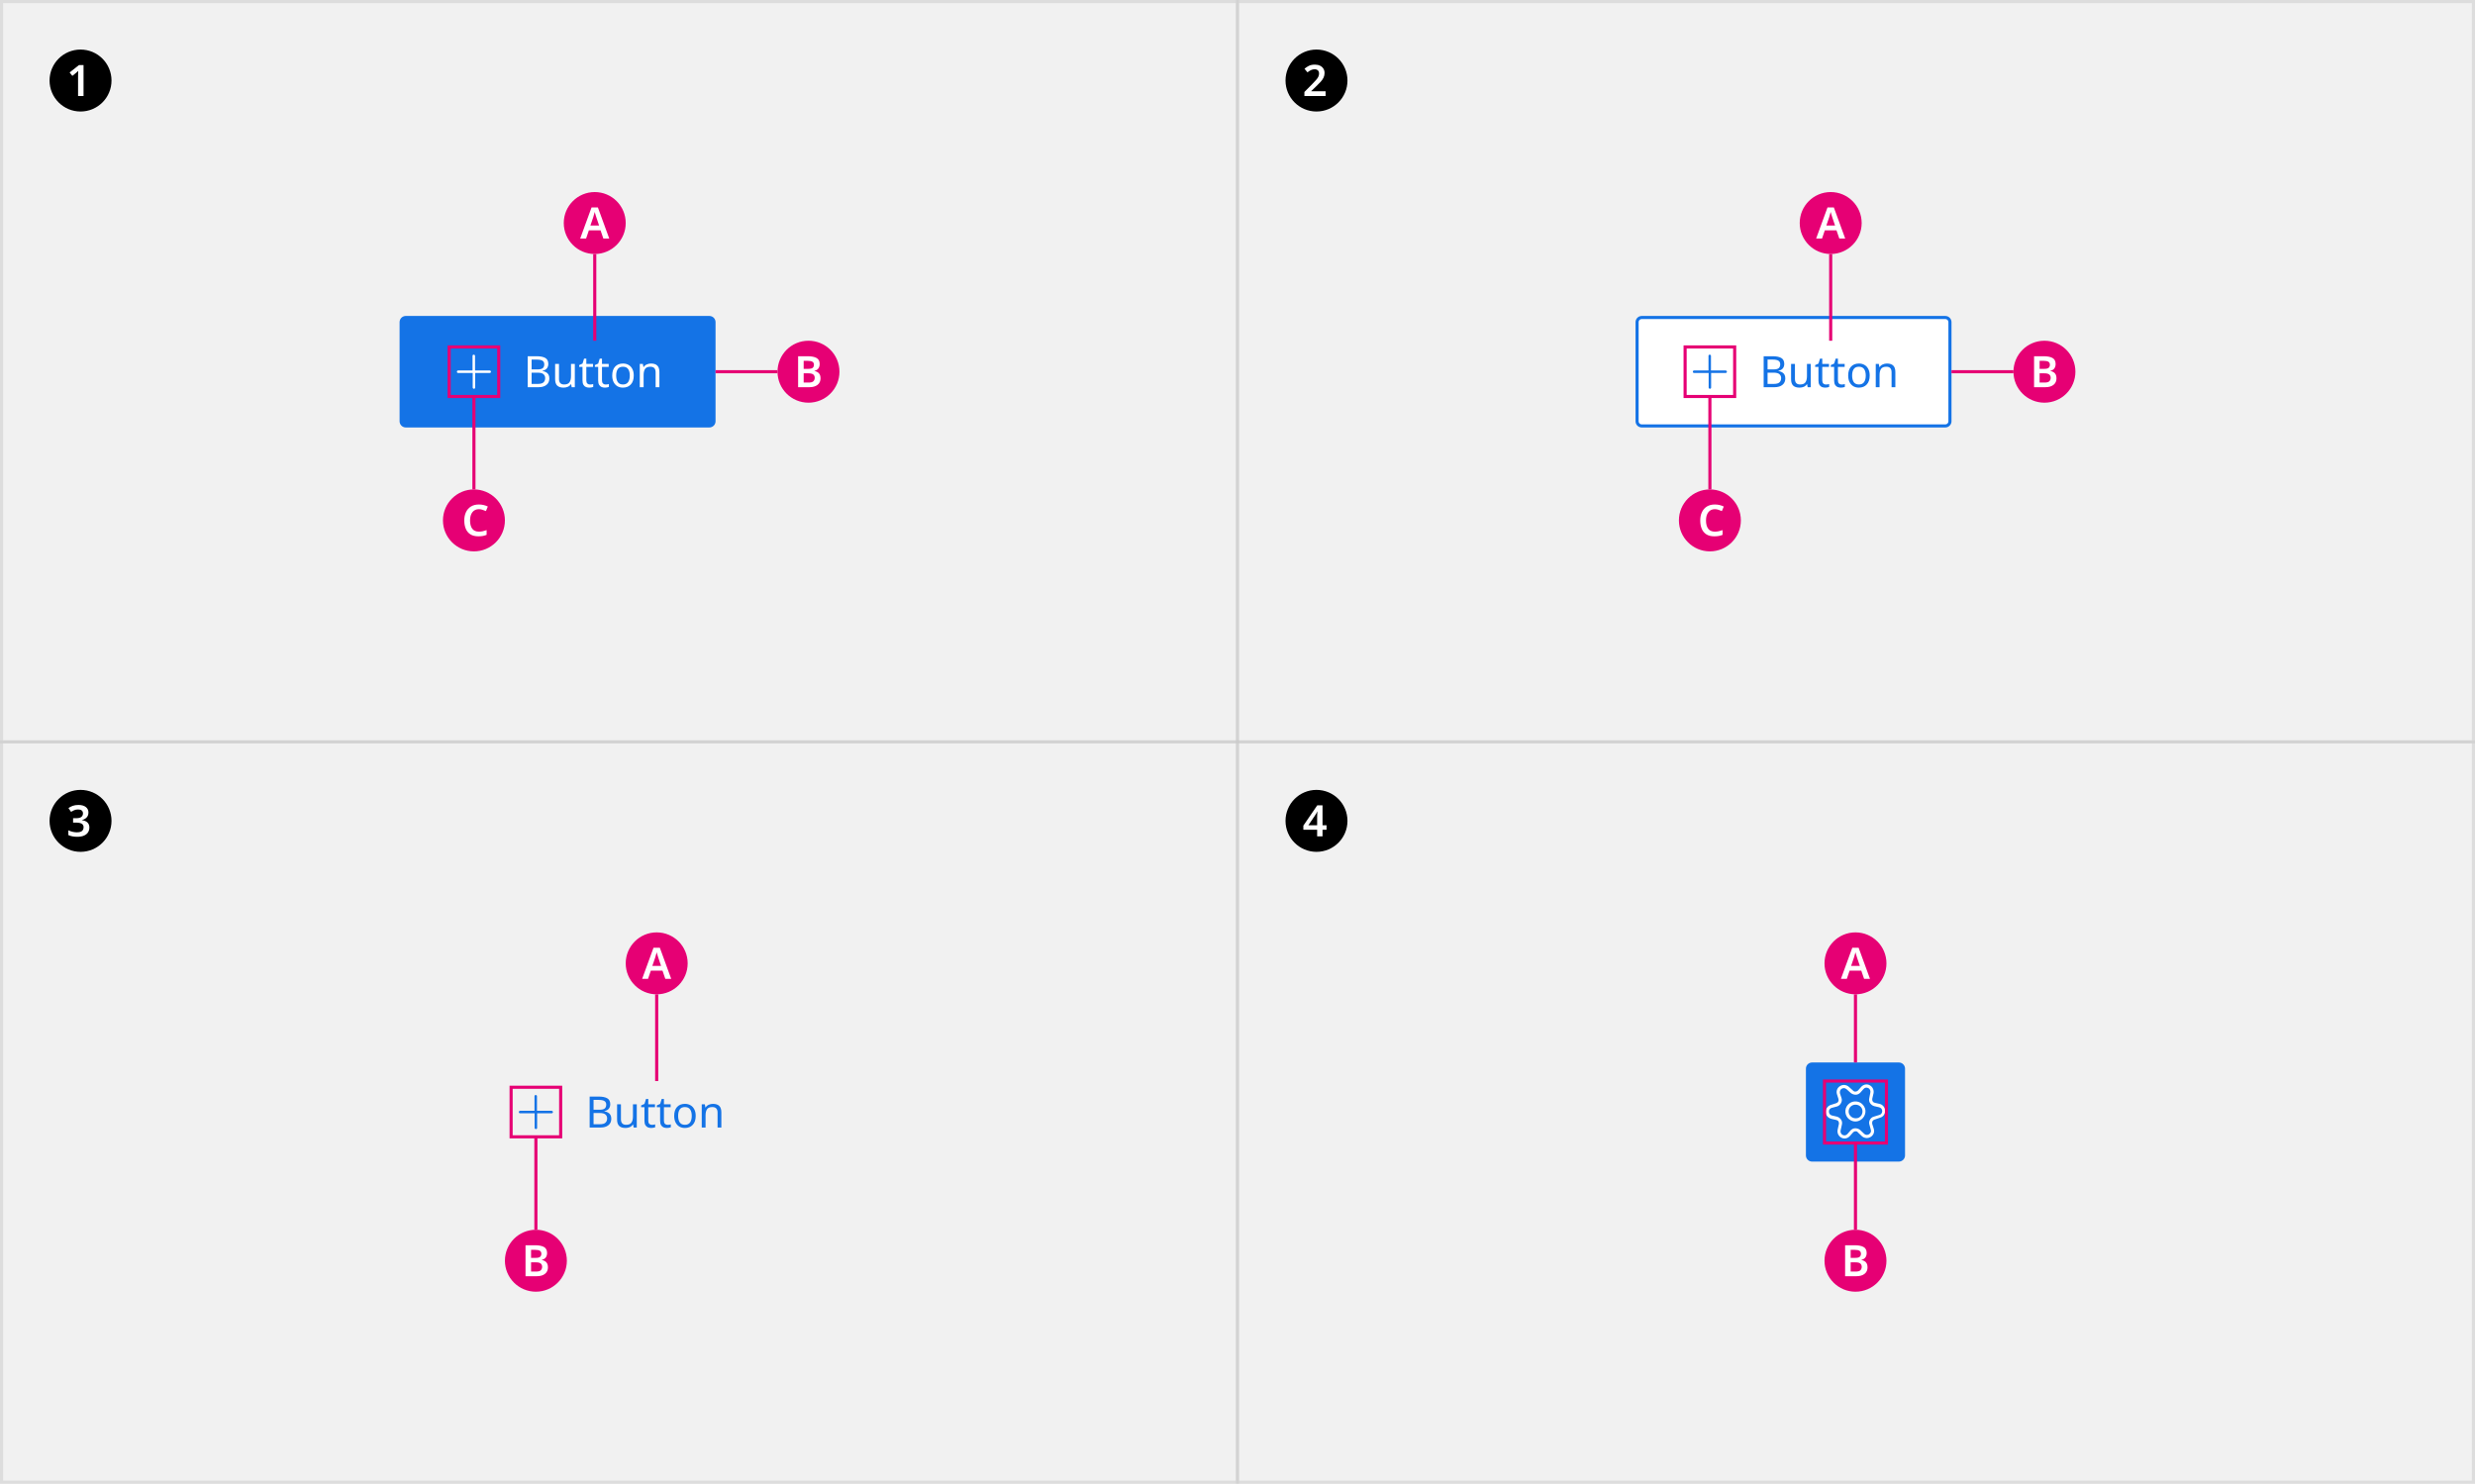
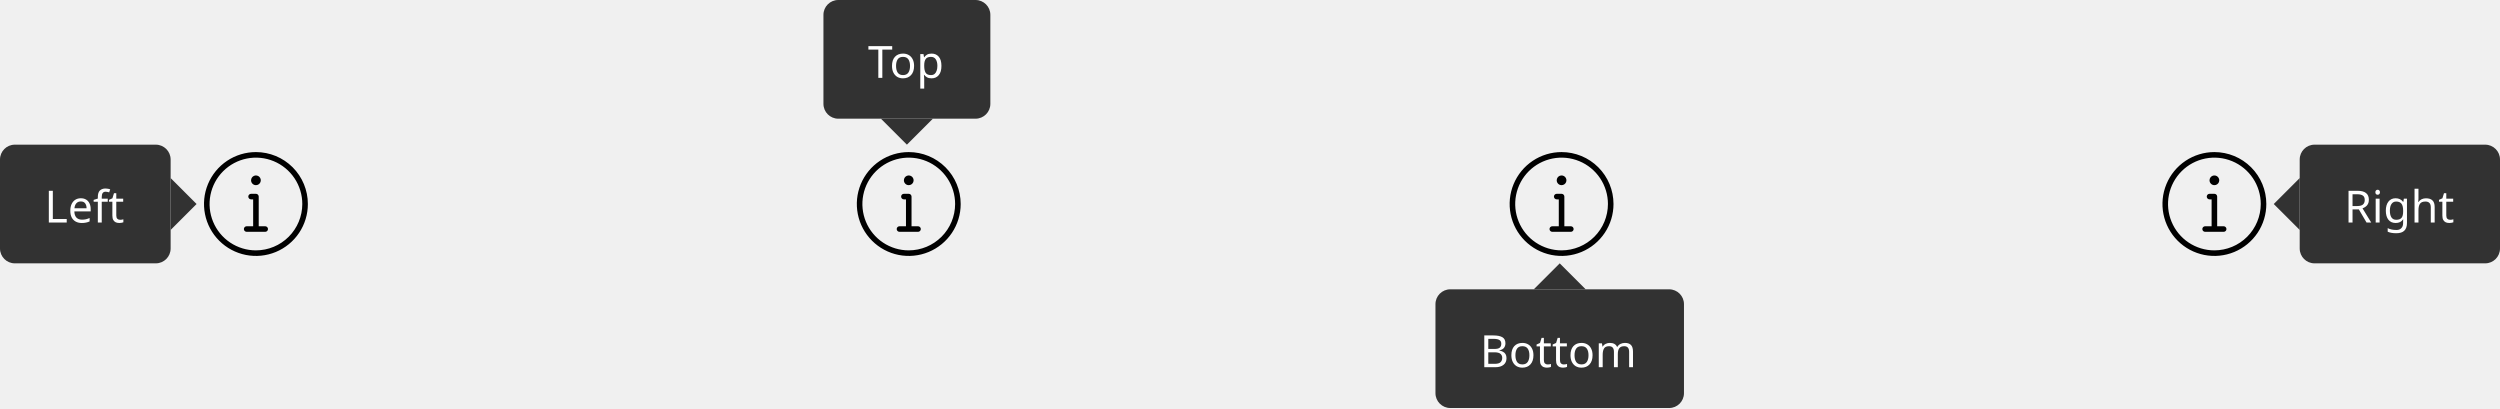
- <svg xmlns="http://www.w3.org/2000/svg" width="799" height="479" viewBox="0 0 799 479" fill="none">
-   <rect opacity="0.5" x="0.5" y="0.5" width="399" height="239" fill="#F1F1F1" stroke="#C9C9C9" />
-   <rect opacity="0.5" x="399.5" y="0.5" width="399" height="239" fill="#F1F1F1" stroke="#C9C9C9" />
-   <rect x="129" y="102" width="102" height="36" rx="2" fill="#1473E6" />
-   <path d="M158.05 119.6H153.35V114.9C153.35 114.7 153.2 114.5 152.95 114.5C152.7 114.5 152.55 114.65 152.55 114.9V119.6H147.9C147.7 119.6 147.5 119.75 147.5 120C147.5 120.25 147.65 120.4 147.9 120.4H152.6V125.1C152.6 125.3 152.75 125.5 153 125.5C153.25 125.5 153.4 125.35 153.4 125.1V120.4H158.1C158.3 120.4 158.5 120.25 158.5 120C158.5 119.75 158.25 119.6 158.05 119.6Z" fill="white" />
-   <path d="M170.358 115.004H173.214C174.455 115.004 175.398 115.191 176.042 115.564C176.686 115.937 177.008 116.577 177.008 117.482C177.008 118.07 176.845 118.56 176.518 118.952C176.191 119.335 175.72 119.582 175.104 119.694V119.764C175.524 119.839 175.902 119.965 176.238 120.142C176.583 120.319 176.854 120.571 177.05 120.898C177.246 121.225 177.344 121.645 177.344 122.158C177.344 123.063 177.031 123.763 176.406 124.258C175.79 124.753 174.945 125 173.872 125H170.358V115.004ZM171.618 119.26H173.466C174.315 119.26 174.899 119.125 175.216 118.854C175.543 118.574 175.706 118.163 175.706 117.622C175.706 117.071 175.51 116.679 175.118 116.446C174.735 116.203 174.119 116.082 173.27 116.082H171.618V119.26ZM171.618 120.31V123.936H173.634C174.521 123.936 175.137 123.763 175.482 123.418C175.827 123.073 176 122.62 176 122.06C176 121.537 175.818 121.117 175.454 120.8C175.099 120.473 174.46 120.31 173.536 120.31H171.618ZM185.567 117.496V125H184.559L184.377 124.006H184.321C184.079 124.398 183.743 124.687 183.313 124.874C182.884 125.051 182.427 125.14 181.941 125.14C181.036 125.14 180.355 124.925 179.897 124.496C179.44 124.057 179.211 123.362 179.211 122.41V117.496H180.457V122.326C180.457 123.521 181.013 124.118 182.123 124.118C182.954 124.118 183.528 123.885 183.845 123.418C184.172 122.951 184.335 122.279 184.335 121.402V117.496H185.567ZM190.456 124.132C190.642 124.132 190.834 124.118 191.03 124.09C191.226 124.062 191.384 124.025 191.506 123.978V124.916C191.375 124.981 191.188 125.033 190.946 125.07C190.703 125.117 190.47 125.14 190.246 125.14C189.854 125.14 189.49 125.075 189.154 124.944C188.827 124.804 188.561 124.566 188.356 124.23C188.15 123.894 188.048 123.423 188.048 122.816V118.448H186.984V117.86L188.062 117.37L188.552 115.774H189.28V117.496H191.45V118.448H189.28V122.788C189.28 123.245 189.387 123.586 189.602 123.81C189.826 124.025 190.11 124.132 190.456 124.132ZM195.514 124.132C195.701 124.132 195.892 124.118 196.088 124.09C196.284 124.062 196.443 124.025 196.564 123.978V124.916C196.434 124.981 196.247 125.033 196.004 125.07C195.762 125.117 195.528 125.14 195.304 125.14C194.912 125.14 194.548 125.075 194.212 124.944C193.886 124.804 193.62 124.566 193.414 124.23C193.209 123.894 193.106 123.423 193.106 122.816V118.448H192.042V117.86L193.12 117.37L193.61 115.774H194.338V117.496H196.508V118.448H194.338V122.788C194.338 123.245 194.446 123.586 194.66 123.81C194.884 124.025 195.169 124.132 195.514 124.132ZM204.591 121.234C204.591 122.475 204.274 123.437 203.639 124.118C203.014 124.799 202.164 125.14 201.091 125.14C200.428 125.14 199.836 124.991 199.313 124.692C198.8 124.384 198.394 123.941 198.095 123.362C197.796 122.774 197.647 122.065 197.647 121.234C197.647 119.993 197.955 119.036 198.571 118.364C199.196 117.692 200.05 117.356 201.133 117.356C201.805 117.356 202.402 117.51 202.925 117.818C203.448 118.117 203.854 118.555 204.143 119.134C204.442 119.703 204.591 120.403 204.591 121.234ZM198.921 121.234C198.921 122.121 199.094 122.825 199.439 123.348C199.794 123.861 200.354 124.118 201.119 124.118C201.875 124.118 202.43 123.861 202.785 123.348C203.14 122.825 203.317 122.121 203.317 121.234C203.317 120.347 203.14 119.652 202.785 119.148C202.43 118.644 201.87 118.392 201.105 118.392C200.34 118.392 199.784 118.644 199.439 119.148C199.094 119.652 198.921 120.347 198.921 121.234ZM210.156 117.356C211.052 117.356 211.728 117.575 212.186 118.014C212.643 118.453 212.872 119.153 212.872 120.114V125H211.654V120.198C211.654 118.994 211.094 118.392 209.974 118.392C209.143 118.392 208.569 118.625 208.252 119.092C207.934 119.559 207.776 120.231 207.776 121.108V125H206.544V117.496H207.538L207.72 118.518H207.79C208.032 118.126 208.368 117.837 208.798 117.65C209.227 117.454 209.68 117.356 210.156 117.356Z" fill="white" />
-   <circle cx="26" cy="26" r="10" fill="black" />
-   <path d="M26.968 31H25.204V24.77C25.204 24.471 25.209 24.154 25.218 23.818C25.227 23.482 25.241 23.169 25.26 22.88C25.167 22.973 25.05 23.085 24.91 23.216C24.779 23.347 24.635 23.473 24.476 23.594L23.356 24.49L22.474 23.398L25.498 21.004H26.968V31Z" fill="white" />
-   <rect x="528.5" y="102.5" width="101" height="35" rx="1.5" fill="white" />
-   <path d="M557.05 119.6H552.35V114.9C552.35 114.7 552.2 114.5 551.95 114.5C551.7 114.5 551.55 114.65 551.55 114.9V119.6H546.9C546.7 119.6 546.5 119.75 546.5 120C546.5 120.25 546.65 120.4 546.9 120.4H551.6V125.1C551.6 125.3 551.75 125.5 552 125.5C552.25 125.5 552.4 125.35 552.4 125.1V120.4H557.1C557.3 120.4 557.5 120.25 557.5 120C557.5 119.75 557.25 119.6 557.05 119.6Z" fill="#1473E6" />
-   <path d="M569.358 115.004H572.214C573.455 115.004 574.398 115.191 575.042 115.564C575.686 115.937 576.008 116.577 576.008 117.482C576.008 118.07 575.845 118.56 575.518 118.952C575.191 119.335 574.72 119.582 574.104 119.694V119.764C574.524 119.839 574.902 119.965 575.238 120.142C575.583 120.319 575.854 120.571 576.05 120.898C576.246 121.225 576.344 121.645 576.344 122.158C576.344 123.063 576.031 123.763 575.406 124.258C574.79 124.753 573.945 125 572.872 125H569.358V115.004ZM570.618 119.26H572.466C573.315 119.26 573.899 119.125 574.216 118.854C574.543 118.574 574.706 118.163 574.706 117.622C574.706 117.071 574.51 116.679 574.118 116.446C573.735 116.203 573.119 116.082 572.27 116.082H570.618V119.26ZM570.618 120.31V123.936H572.634C573.521 123.936 574.137 123.763 574.482 123.418C574.827 123.073 575 122.62 575 122.06C575 121.537 574.818 121.117 574.454 120.8C574.099 120.473 573.46 120.31 572.536 120.31H570.618ZM584.567 117.496V125H583.559L583.377 124.006H583.321C583.079 124.398 582.743 124.687 582.313 124.874C581.884 125.051 581.427 125.14 580.941 125.14C580.036 125.14 579.355 124.925 578.897 124.496C578.44 124.057 578.211 123.362 578.211 122.41V117.496H579.457V122.326C579.457 123.521 580.013 124.118 581.123 124.118C581.954 124.118 582.528 123.885 582.845 123.418C583.172 122.951 583.335 122.279 583.335 121.402V117.496H584.567ZM589.456 124.132C589.642 124.132 589.834 124.118 590.03 124.09C590.226 124.062 590.384 124.025 590.506 123.978V124.916C590.375 124.981 590.188 125.033 589.946 125.07C589.703 125.117 589.47 125.14 589.246 125.14C588.854 125.14 588.49 125.075 588.154 124.944C587.827 124.804 587.561 124.566 587.356 124.23C587.15 123.894 587.048 123.423 587.048 122.816V118.448H585.984V117.86L587.062 117.37L587.552 115.774H588.28V117.496H590.45V118.448H588.28V122.788C588.28 123.245 588.387 123.586 588.602 123.81C588.826 124.025 589.11 124.132 589.456 124.132ZM594.514 124.132C594.701 124.132 594.892 124.118 595.088 124.09C595.284 124.062 595.443 124.025 595.564 123.978V124.916C595.434 124.981 595.247 125.033 595.004 125.07C594.762 125.117 594.528 125.14 594.304 125.14C593.912 125.14 593.548 125.075 593.212 124.944C592.886 124.804 592.62 124.566 592.414 124.23C592.209 123.894 592.106 123.423 592.106 122.816V118.448H591.042V117.86L592.12 117.37L592.61 115.774H593.338V117.496H595.508V118.448H593.338V122.788C593.338 123.245 593.446 123.586 593.66 123.81C593.884 124.025 594.169 124.132 594.514 124.132ZM603.591 121.234C603.591 122.475 603.274 123.437 602.639 124.118C602.014 124.799 601.164 125.14 600.091 125.14C599.428 125.14 598.836 124.991 598.313 124.692C597.8 124.384 597.394 123.941 597.095 123.362C596.796 122.774 596.647 122.065 596.647 121.234C596.647 119.993 596.955 119.036 597.571 118.364C598.196 117.692 599.05 117.356 600.133 117.356C600.805 117.356 601.402 117.51 601.925 117.818C602.448 118.117 602.854 118.555 603.143 119.134C603.442 119.703 603.591 120.403 603.591 121.234ZM597.921 121.234C597.921 122.121 598.094 122.825 598.439 123.348C598.794 123.861 599.354 124.118 600.119 124.118C600.875 124.118 601.43 123.861 601.785 123.348C602.14 122.825 602.317 122.121 602.317 121.234C602.317 120.347 602.14 119.652 601.785 119.148C601.43 118.644 600.87 118.392 600.105 118.392C599.34 118.392 598.784 118.644 598.439 119.148C598.094 119.652 597.921 120.347 597.921 121.234ZM609.156 117.356C610.052 117.356 610.728 117.575 611.186 118.014C611.643 118.453 611.872 119.153 611.872 120.114V125H610.654V120.198C610.654 118.994 610.094 118.392 608.974 118.392C608.143 118.392 607.569 118.625 607.252 119.092C606.934 119.559 606.776 120.231 606.776 121.108V125H605.544V117.496H606.538L606.72 118.518H606.79C607.032 118.126 607.368 117.837 607.798 117.65C608.227 117.454 608.68 117.356 609.156 117.356Z" fill="#1473E6" />
-   <rect x="528.5" y="102.5" width="101" height="35" rx="1.5" stroke="#1473E6" />
-   <circle cx="425" cy="26" r="10" fill="black" />
-   <path d="M427.942 31H421.096V29.698L423.644 27.122C424.148 26.609 424.559 26.17 424.876 25.806C425.203 25.442 425.441 25.101 425.59 24.784C425.749 24.457 425.828 24.107 425.828 23.734C425.828 23.277 425.697 22.936 425.436 22.712C425.184 22.479 424.839 22.362 424.4 22.362C423.98 22.362 423.588 22.451 423.224 22.628C422.86 22.796 422.482 23.039 422.09 23.356L421.124 22.194C421.535 21.839 421.997 21.531 422.51 21.27C423.033 20.999 423.695 20.864 424.498 20.864C425.142 20.864 425.693 20.981 426.15 21.214C426.617 21.438 426.976 21.755 427.228 22.166C427.48 22.567 427.606 23.029 427.606 23.552C427.606 24.093 427.499 24.593 427.284 25.05C427.069 25.498 426.757 25.951 426.346 26.408C425.945 26.856 425.464 27.341 424.904 27.864L423.322 29.39V29.474H427.942V31Z" fill="white" />
-   <circle cx="192" cy="72" r="10" fill="#E60074" />
-   <path d="M194.78 77L193.87 74.354H190.104L189.208 77H187.304L190.972 66.962H193.016L196.684 77H194.78ZM193.408 72.814L192.54 70.238C192.502 70.117 192.446 69.944 192.372 69.72C192.297 69.487 192.227 69.253 192.162 69.02C192.096 68.777 192.04 68.577 191.994 68.418C191.947 68.614 191.886 68.833 191.812 69.076C191.746 69.319 191.681 69.547 191.616 69.762C191.56 69.977 191.513 70.135 191.476 70.238L190.594 72.814H193.408Z" fill="white" />
-   <path d="M192 82V110" stroke="#E60074" />
-   <path d="M153 128V158" stroke="#E60074" />
-   <circle cx="153" cy="168" r="10" fill="#E60074" />
-   <path d="M154.615 164.376C153.709 164.376 153.005 164.703 152.501 165.356C151.997 166 151.745 166.887 151.745 168.016C151.745 169.155 151.978 170.041 152.445 170.676C152.911 171.311 153.63 171.628 154.601 171.628C155.021 171.628 155.431 171.586 155.833 171.502C156.243 171.409 156.663 171.287 157.093 171.138V172.664C156.682 172.832 156.267 172.953 155.847 173.028C155.436 173.103 154.96 173.14 154.419 173.14C153.392 173.14 152.543 172.93 151.871 172.51C151.199 172.081 150.699 171.483 150.373 170.718C150.046 169.943 149.883 169.038 149.883 168.002C149.883 166.994 150.065 166.107 150.429 165.342C150.793 164.567 151.325 163.961 152.025 163.522C152.734 163.083 153.597 162.864 154.615 162.864C155.119 162.864 155.613 162.92 156.099 163.032C156.593 163.144 157.055 163.307 157.485 163.522L156.869 164.992C156.514 164.833 156.145 164.693 155.763 164.572C155.389 164.441 155.007 164.376 154.615 164.376Z" fill="white" />
-   <path d="M231 120H251" stroke="#E60074" />
-   <circle cx="261" cy="120" r="10" fill="#E60074" />
-   <path d="M257.654 115.004H260.664C261.961 115.004 262.941 115.191 263.604 115.564C264.276 115.937 264.612 116.586 264.612 117.51C264.612 118.089 264.467 118.574 264.178 118.966C263.888 119.349 263.473 119.591 262.932 119.694V119.764C263.296 119.839 263.622 119.96 263.912 120.128C264.21 120.296 264.448 120.543 264.626 120.87C264.803 121.187 264.892 121.607 264.892 122.13C264.892 123.035 264.57 123.74 263.926 124.244C263.282 124.748 262.409 125 261.308 125H257.654V115.004ZM259.446 119.078H260.902C261.611 119.078 262.096 118.966 262.358 118.742C262.628 118.509 262.764 118.177 262.764 117.748C262.764 117.3 262.6 116.978 262.274 116.782C261.956 116.586 261.452 116.488 260.762 116.488H259.446V119.078ZM259.446 120.52V123.502H261.07C261.798 123.502 262.302 123.362 262.582 123.082C262.871 122.793 263.016 122.419 263.016 121.962C263.016 121.523 262.866 121.173 262.568 120.912C262.278 120.651 261.751 120.52 260.986 120.52H259.446Z" fill="white" />
-   <rect x="145" y="112" width="16" height="16" stroke="#E60074" />
-   <circle cx="591" cy="72" r="10" fill="#E60074" />
-   <path d="M593.78 77L592.87 74.354H589.104L588.208 77H586.304L589.972 66.962H592.016L595.684 77H593.78ZM592.408 72.814L591.54 70.238C591.502 70.117 591.446 69.944 591.372 69.72C591.297 69.487 591.227 69.253 591.162 69.02C591.096 68.777 591.04 68.577 590.994 68.418C590.947 68.614 590.886 68.833 590.812 69.076C590.746 69.319 590.681 69.547 590.616 69.762C590.56 69.977 590.513 70.135 590.476 70.238L589.594 72.814H592.408Z" fill="white" />
-   <path d="M591 82V110" stroke="#E60074" />
-   <path d="M552 128V158" stroke="#E60074" />
-   <circle cx="552" cy="168" r="10" fill="#E60074" />
-   <path d="M553.615 164.376C552.709 164.376 552.005 164.703 551.501 165.356C550.997 166 550.745 166.887 550.745 168.016C550.745 169.155 550.978 170.041 551.445 170.676C551.911 171.311 552.63 171.628 553.601 171.628C554.021 171.628 554.431 171.586 554.833 171.502C555.243 171.409 555.663 171.287 556.093 171.138V172.664C555.682 172.832 555.267 172.953 554.847 173.028C554.436 173.103 553.96 173.14 553.419 173.14C552.392 173.14 551.543 172.93 550.871 172.51C550.199 172.081 549.699 171.483 549.373 170.718C549.046 169.943 548.883 169.038 548.883 168.002C548.883 166.994 549.065 166.107 549.429 165.342C549.793 164.567 550.325 163.961 551.025 163.522C551.734 163.083 552.597 162.864 553.615 162.864C554.119 162.864 554.613 162.92 555.099 163.032C555.593 163.144 556.055 163.307 556.485 163.522L555.869 164.992C555.514 164.833 555.145 164.693 554.763 164.572C554.389 164.441 554.007 164.376 553.615 164.376Z" fill="white" />
-   <path d="M630 120H650" stroke="#E60074" />
-   <circle cx="660" cy="120" r="10" fill="#E60074" />
-   <path d="M656.654 115.004H659.664C660.961 115.004 661.941 115.191 662.604 115.564C663.276 115.937 663.612 116.586 663.612 117.51C663.612 118.089 663.467 118.574 663.178 118.966C662.888 119.349 662.473 119.591 661.932 119.694V119.764C662.296 119.839 662.622 119.96 662.912 120.128C663.21 120.296 663.448 120.543 663.626 120.87C663.803 121.187 663.892 121.607 663.892 122.13C663.892 123.035 663.57 123.74 662.926 124.244C662.282 124.748 661.409 125 660.308 125H656.654V115.004ZM658.446 119.078H659.902C660.611 119.078 661.096 118.966 661.358 118.742C661.628 118.509 661.764 118.177 661.764 117.748C661.764 117.3 661.6 116.978 661.274 116.782C660.956 116.586 660.452 116.488 659.762 116.488H658.446V119.078ZM658.446 120.52V123.502H660.07C660.798 123.502 661.302 123.362 661.582 123.082C661.871 122.793 662.016 122.419 662.016 121.962C662.016 121.523 661.866 121.173 661.568 120.912C661.278 120.651 660.751 120.52 659.986 120.52H658.446Z" fill="white" />
-   <rect x="544" y="112" width="16" height="16" stroke="#E60074" />
-   <rect opacity="0.5" x="0.5" y="239.5" width="399" height="239" fill="#F1F1F1" stroke="#C9C9C9" />
-   <rect opacity="0.5" x="399.5" y="239.5" width="399" height="239" fill="#F1F1F1" stroke="#C9C9C9" />
-   <circle cx="26" cy="265" r="10" fill="black" />
-   <path d="M28.55 262.286C28.55 262.967 28.349 263.513 27.948 263.924C27.556 264.325 27.047 264.596 26.422 264.736V264.778C27.225 264.881 27.831 265.133 28.242 265.534C28.653 265.935 28.858 266.463 28.858 267.116C28.858 267.695 28.718 268.213 28.438 268.67C28.158 269.127 27.724 269.487 27.136 269.748C26.558 270.009 25.811 270.14 24.896 270.14C24.346 270.14 23.837 270.093 23.37 270C22.913 269.916 22.479 269.781 22.068 269.594V268.04C22.488 268.255 22.936 268.418 23.412 268.53C23.888 268.642 24.336 268.698 24.756 268.698C25.568 268.698 26.142 268.553 26.478 268.264C26.814 267.965 26.982 267.555 26.982 267.032C26.982 266.537 26.786 266.169 26.394 265.926C26.002 265.683 25.349 265.562 24.434 265.562H23.594V264.148H24.448C25.335 264.148 25.946 264.003 26.282 263.714C26.618 263.425 26.786 263.051 26.786 262.594C26.786 262.193 26.655 261.88 26.394 261.656C26.133 261.432 25.741 261.32 25.218 261.32C24.714 261.32 24.28 261.404 23.916 261.572C23.552 261.731 23.226 261.903 22.936 262.09L22.096 260.872C22.479 260.592 22.931 260.354 23.454 260.158C23.977 259.962 24.593 259.864 25.302 259.864C26.338 259.864 27.136 260.083 27.696 260.522C28.265 260.961 28.55 261.549 28.55 262.286Z" fill="white" />
-   <circle cx="425" cy="265" r="10" fill="black" />
-   <path d="M428.25 267.858H426.948V270H425.212V267.858H420.76V266.542L425.254 259.976H426.948V266.416H428.25V267.858ZM425.212 266.416V264.176C425.212 263.915 425.217 263.644 425.226 263.364C425.235 263.075 425.245 262.809 425.254 262.566C425.273 262.314 425.287 262.123 425.296 261.992H425.24C425.156 262.179 425.063 262.365 424.96 262.552C424.867 262.729 424.759 262.907 424.638 263.084L422.37 266.416H425.212Z" fill="white" />
-   <path d="M178.05 358.6H173.35V353.9C173.35 353.7 173.2 353.5 172.95 353.5C172.7 353.5 172.55 353.65 172.55 353.9V358.6H167.9C167.7 358.6 167.5 358.75 167.5 359C167.5 359.25 167.65 359.4 167.9 359.4H172.6V364.1C172.6 364.3 172.75 364.5 173 364.5C173.25 364.5 173.4 364.35 173.4 364.1V359.4H178.1C178.3 359.4 178.5 359.25 178.5 359C178.5 358.75 178.25 358.6 178.05 358.6Z" fill="#1473E6" />
-   <path d="M190.358 354.004H193.214C194.455 354.004 195.398 354.191 196.042 354.564C196.686 354.937 197.008 355.577 197.008 356.482C197.008 357.07 196.845 357.56 196.518 357.952C196.191 358.335 195.72 358.582 195.104 358.694V358.764C195.524 358.839 195.902 358.965 196.238 359.142C196.583 359.319 196.854 359.571 197.05 359.898C197.246 360.225 197.344 360.645 197.344 361.158C197.344 362.063 197.031 362.763 196.406 363.258C195.79 363.753 194.945 364 193.872 364H190.358V354.004ZM191.618 358.26H193.466C194.315 358.26 194.899 358.125 195.216 357.854C195.543 357.574 195.706 357.163 195.706 356.622C195.706 356.071 195.51 355.679 195.118 355.446C194.735 355.203 194.119 355.082 193.27 355.082H191.618V358.26ZM191.618 359.31V362.936H193.634C194.521 362.936 195.137 362.763 195.482 362.418C195.827 362.073 196 361.62 196 361.06C196 360.537 195.818 360.117 195.454 359.8C195.099 359.473 194.46 359.31 193.536 359.31H191.618ZM205.567 356.496V364H204.559L204.377 363.006H204.321C204.079 363.398 203.743 363.687 203.313 363.874C202.884 364.051 202.427 364.14 201.941 364.14C201.036 364.14 200.355 363.925 199.897 363.496C199.44 363.057 199.211 362.362 199.211 361.41V356.496H200.457V361.326C200.457 362.521 201.013 363.118 202.123 363.118C202.954 363.118 203.528 362.885 203.845 362.418C204.172 361.951 204.335 361.279 204.335 360.402V356.496H205.567ZM210.456 363.132C210.642 363.132 210.834 363.118 211.03 363.09C211.226 363.062 211.384 363.025 211.506 362.978V363.916C211.375 363.981 211.188 364.033 210.946 364.07C210.703 364.117 210.47 364.14 210.246 364.14C209.854 364.14 209.49 364.075 209.154 363.944C208.827 363.804 208.561 363.566 208.356 363.23C208.15 362.894 208.048 362.423 208.048 361.816V357.448H206.984V356.86L208.062 356.37L208.552 354.774H209.28V356.496H211.45V357.448H209.28V361.788C209.28 362.245 209.387 362.586 209.602 362.81C209.826 363.025 210.11 363.132 210.456 363.132ZM215.514 363.132C215.701 363.132 215.892 363.118 216.088 363.09C216.284 363.062 216.443 363.025 216.564 362.978V363.916C216.434 363.981 216.247 364.033 216.004 364.07C215.762 364.117 215.528 364.14 215.304 364.14C214.912 364.14 214.548 364.075 214.212 363.944C213.886 363.804 213.62 363.566 213.414 363.23C213.209 362.894 213.106 362.423 213.106 361.816V357.448H212.042V356.86L213.12 356.37L213.61 354.774H214.338V356.496H216.508V357.448H214.338V361.788C214.338 362.245 214.446 362.586 214.66 362.81C214.884 363.025 215.169 363.132 215.514 363.132ZM224.591 360.234C224.591 361.475 224.274 362.437 223.639 363.118C223.014 363.799 222.164 364.14 221.091 364.14C220.428 364.14 219.836 363.991 219.313 363.692C218.8 363.384 218.394 362.941 218.095 362.362C217.796 361.774 217.647 361.065 217.647 360.234C217.647 358.993 217.955 358.036 218.571 357.364C219.196 356.692 220.05 356.356 221.133 356.356C221.805 356.356 222.402 356.51 222.925 356.818C223.448 357.117 223.854 357.555 224.143 358.134C224.442 358.703 224.591 359.403 224.591 360.234ZM218.921 360.234C218.921 361.121 219.094 361.825 219.439 362.348C219.794 362.861 220.354 363.118 221.119 363.118C221.875 363.118 222.43 362.861 222.785 362.348C223.14 361.825 223.317 361.121 223.317 360.234C223.317 359.347 223.14 358.652 222.785 358.148C222.43 357.644 221.87 357.392 221.105 357.392C220.34 357.392 219.784 357.644 219.439 358.148C219.094 358.652 218.921 359.347 218.921 360.234ZM230.156 356.356C231.052 356.356 231.728 356.575 232.186 357.014C232.643 357.453 232.872 358.153 232.872 359.114V364H231.654V359.198C231.654 357.994 231.094 357.392 229.974 357.392C229.143 357.392 228.569 357.625 228.252 358.092C227.934 358.559 227.776 359.231 227.776 360.108V364H226.544V356.496H227.538L227.72 357.518H227.79C228.032 357.126 228.368 356.837 228.798 356.65C229.227 356.454 229.68 356.356 230.156 356.356Z" fill="#1473E6" />
-   <rect x="583" y="343" width="32" height="32" rx="2" fill="#1473E6" />
-   <path d="M599 362.049C598.451 362.049 597.903 361.912 597.423 361.638C595.846 360.815 595.297 358.826 596.12 357.249C597.011 355.672 598.931 355.123 600.509 355.946C601.263 356.358 601.811 357.043 602.086 357.866C602.36 358.689 602.223 359.58 601.811 360.335C601.4 361.089 600.714 361.638 599.891 361.912C599.617 361.98 599.274 362.049 599 362.049ZM597.08 357.729C596.463 358.826 596.874 360.129 597.971 360.746C598.52 361.02 599.069 361.089 599.686 360.952C600.234 360.815 600.714 360.403 600.989 359.923C601.263 359.375 601.331 358.826 601.194 358.209C601.057 357.66 600.646 357.18 600.166 356.906C599 356.289 597.629 356.7 597.08 357.729Z" fill="white" />
-   <path d="M595.503 367.535C595.091 367.535 594.749 367.466 594.406 367.26C593.514 366.78 593.034 365.752 593.24 364.723L593.651 362.872C593.72 362.598 593.651 362.255 593.514 362.049C593.377 361.775 593.103 361.638 592.829 361.569L591.32 361.226C590.154 360.952 589.4 360.06 589.4 358.963C589.4 357.935 590.086 356.975 591.046 356.7L592.76 356.152C593.034 356.083 593.309 355.878 593.446 355.603C593.583 355.329 593.583 355.055 593.514 354.78L593.034 353.272C592.691 352.243 593.103 351.146 594.063 350.598C594.954 350.049 596.12 350.186 596.874 350.872L598.246 352.106C598.451 352.312 598.726 352.449 599.069 352.38C599.343 352.38 599.617 352.243 599.823 352.038L600.851 350.872C601.606 350.049 602.771 349.843 603.663 350.392C604.554 350.872 605.034 351.969 604.829 352.929L604.417 354.712C604.349 354.986 604.417 355.329 604.554 355.535C604.691 355.809 604.966 355.946 605.24 356.015L606.749 356.358C607.777 356.563 608.531 357.523 608.6 358.552C608.6 359.58 607.983 360.54 606.954 360.815L605.171 361.432C604.897 361.5 604.623 361.706 604.486 361.98C604.349 362.255 604.349 362.529 604.417 362.872L604.897 364.38C605.24 365.409 604.829 366.506 603.869 367.055C602.977 367.603 601.811 367.466 601.057 366.78L599.754 365.546C599.617 365.272 599.343 365.203 599 365.203C598.726 365.203 598.451 365.34 598.246 365.546L597.217 366.712C596.737 367.26 596.12 367.535 595.503 367.535ZM595.229 351.283C595.023 351.283 594.749 351.352 594.543 351.489C594.063 351.763 593.857 352.38 593.994 352.998L594.474 354.438C594.68 354.986 594.611 355.603 594.337 356.083C594.063 356.632 593.651 356.975 593.103 357.18L591.32 357.66C590.771 357.798 590.36 358.346 590.429 358.895C590.429 359.512 590.84 359.992 591.457 360.129L592.966 360.472C593.514 360.609 593.994 360.952 594.337 361.432C594.68 361.912 594.749 362.529 594.611 363.078L594.2 364.929C594.063 365.478 594.337 366.095 594.817 366.369C595.366 366.643 595.983 366.575 596.394 366.095L597.423 364.929C597.834 364.518 598.314 364.243 598.931 364.243C599.549 364.243 600.097 364.449 600.509 364.792L601.811 366.026C602.223 366.438 602.84 366.506 603.389 366.163C603.937 365.82 604.143 365.203 603.937 364.655L603.526 363.146C603.32 362.598 603.389 361.98 603.663 361.5C603.937 361.02 604.349 360.609 604.966 360.472L606.749 359.923C607.297 359.786 607.64 359.238 607.64 358.689C607.64 358.072 607.229 357.592 606.611 357.455L605.103 357.112C604.554 356.975 604.074 356.632 603.731 356.152C603.389 355.672 603.32 355.055 603.457 354.506L603.8 352.723C603.937 352.175 603.663 351.558 603.183 351.283C602.634 351.009 602.017 351.078 601.606 351.558L600.577 352.723C600.166 353.135 599.686 353.409 599.069 353.409C598.451 353.409 597.971 353.203 597.491 352.86L596.12 351.626C595.846 351.42 595.571 351.283 595.229 351.283Z" fill="white" />
-   <circle cx="212" cy="311" r="10" fill="#E60074" />
-   <path d="M214.78 316L213.87 313.354H210.104L209.208 316H207.304L210.972 305.962H213.016L216.684 316H214.78ZM213.408 311.814L212.54 309.238C212.502 309.117 212.446 308.944 212.372 308.72C212.297 308.487 212.227 308.253 212.162 308.02C212.096 307.777 212.04 307.577 211.994 307.418C211.947 307.614 211.886 307.833 211.812 308.076C211.746 308.319 211.681 308.547 211.616 308.762C211.56 308.977 211.513 309.135 211.476 309.238L210.594 311.814H213.408Z" fill="white" />
-   <path d="M212 321V349" stroke="#E60074" />
-   <circle cx="599" cy="311" r="10" fill="#E60074" />
-   <path d="M601.78 316L600.87 313.354H597.104L596.208 316H594.304L597.972 305.962H600.016L603.684 316H601.78ZM600.408 311.814L599.54 309.238C599.502 309.117 599.446 308.944 599.372 308.72C599.297 308.487 599.227 308.253 599.162 308.02C599.096 307.777 599.04 307.577 598.994 307.418C598.947 307.614 598.886 307.833 598.812 308.076C598.746 308.319 598.681 308.547 598.616 308.762C598.56 308.977 598.513 309.135 598.476 309.238L597.594 311.814H600.408Z" fill="white" />
-   <path d="M599 321V343" stroke="#E60074" />
-   <path d="M173 367V397" stroke="#E60074" />
-   <circle cx="173" cy="407" r="10" fill="#E60074" />
-   <path d="M169.654 402.004H172.664C173.961 402.004 174.941 402.191 175.604 402.564C176.276 402.937 176.612 403.586 176.612 404.51C176.612 405.089 176.467 405.574 176.178 405.966C175.888 406.349 175.473 406.591 174.932 406.694V406.764C175.296 406.839 175.622 406.96 175.912 407.128C176.21 407.296 176.448 407.543 176.626 407.87C176.803 408.187 176.892 408.607 176.892 409.13C176.892 410.035 176.57 410.74 175.926 411.244C175.282 411.748 174.409 412 173.308 412H169.654V402.004ZM171.446 406.078H172.902C173.611 406.078 174.096 405.966 174.358 405.742C174.628 405.509 174.764 405.177 174.764 404.748C174.764 404.3 174.6 403.978 174.274 403.782C173.956 403.586 173.452 403.488 172.762 403.488H171.446V406.078ZM171.446 407.52V410.502H173.07C173.798 410.502 174.302 410.362 174.582 410.082C174.871 409.793 175.016 409.419 175.016 408.962C175.016 408.523 174.866 408.173 174.568 407.912C174.278 407.651 173.751 407.52 172.986 407.52H171.446Z" fill="white" />
-   <rect x="165" y="351" width="16" height="16" stroke="#E60074" />
-   <path d="M599 369V397" stroke="#E60074" />
-   <circle cx="599" cy="407" r="10" fill="#E60074" />
-   <path d="M595.654 402.004H598.664C599.961 402.004 600.941 402.191 601.604 402.564C602.276 402.937 602.612 403.586 602.612 404.51C602.612 405.089 602.467 405.574 602.178 405.966C601.888 406.349 601.473 406.591 600.932 406.694V406.764C601.296 406.839 601.622 406.96 601.912 407.128C602.21 407.296 602.448 407.543 602.626 407.87C602.803 408.187 602.892 408.607 602.892 409.13C602.892 410.035 602.57 410.74 601.926 411.244C601.282 411.748 600.409 412 599.308 412H595.654V402.004ZM597.446 406.078H598.902C599.611 406.078 600.096 405.966 600.358 405.742C600.628 405.509 600.764 405.177 600.764 404.748C600.764 404.3 600.6 403.978 600.274 403.782C599.956 403.586 599.452 403.488 598.762 403.488H597.446V406.078ZM597.446 407.52V410.502H599.07C599.798 410.502 600.302 410.362 600.582 410.082C600.871 409.793 601.016 409.419 601.016 408.962C601.016 408.523 600.866 408.173 600.568 407.912C600.278 407.651 599.751 407.52 598.986 407.52H597.446Z" fill="white" />
-   <rect x="589" y="349" width="20" height="20" stroke="#E60074" />
+ <svg xmlns="http://www.w3.org/2000/svg" width="674" height="110" viewBox="0 0 674 110" fill="none">
+   <path d="M245 41C242.231 41 239.524 41.821 237.222 43.359C234.92 44.898 233.125 47.084 232.066 49.642C231.006 52.201 230.729 55.016 231.269 57.731C231.809 60.447 233.143 62.942 235.101 64.9C237.058 66.857 239.553 68.191 242.269 68.731C244.984 69.271 247.799 68.994 250.358 67.934C252.916 66.875 255.102 65.08 256.641 62.778C258.179 60.476 259 57.769 259 55C259 51.287 257.525 47.726 254.899 45.1C252.274 42.475 248.713 41 245 41ZM245 67.5C242.528 67.5 240.111 66.767 238.055 65.393C236 64.02 234.398 62.068 233.452 59.783C232.505 57.499 232.258 54.986 232.74 52.561C233.223 50.137 234.413 47.909 236.161 46.161C237.909 44.413 240.137 43.222 242.561 42.74C244.986 42.258 247.499 42.505 249.784 43.452C252.068 44.398 254.02 46 255.393 48.055C256.767 50.111 257.5 52.528 257.5 55C257.495 58.314 256.176 61.49 253.833 63.833C251.49 66.176 248.314 67.495 245 67.5Z" fill="black" />
+   <path d="M247.5 61H245.75V53C245.75 52.801 245.671 52.61 245.53 52.47C245.39 52.329 245.199 52.25 245 52.25H243.69C243.491 52.25 243.3 52.329 243.16 52.47C243.019 52.61 242.94 52.801 242.94 53C242.94 53.199 243.019 53.39 243.16 53.53C243.3 53.671 243.491 53.75 243.69 53.75H244.25V61H242.5C242.301 61 242.11 61.079 241.97 61.22C241.829 61.36 241.75 61.551 241.75 61.75C241.75 61.949 241.829 62.14 241.97 62.28C242.11 62.421 242.301 62.5 242.5 62.5H247.5C247.699 62.5 247.89 62.421 248.03 62.28C248.171 62.14 248.25 61.949 248.25 61.75C248.25 61.551 248.171 61.36 248.03 61.22C247.89 61.079 247.699 61 247.5 61Z" fill="black" />
+   <path d="M245 49.92C245.259 49.92 245.512 49.843 245.728 49.699C245.943 49.555 246.111 49.351 246.21 49.111C246.309 48.872 246.335 48.608 246.285 48.354C246.234 48.1 246.11 47.867 245.926 47.684C245.743 47.501 245.51 47.376 245.256 47.325C245.001 47.275 244.738 47.301 244.499 47.4C244.259 47.499 244.055 47.667 243.911 47.882C243.767 48.098 243.69 48.351 243.69 48.61C243.69 48.957 243.828 49.291 244.074 49.536C244.319 49.782 244.653 49.92 245 49.92Z" fill="black" />
+   <path d="M69 41C66.231 41 63.524 41.821 61.222 43.359C58.92 44.898 57.125 47.084 56.066 49.642C55.006 52.201 54.729 55.016 55.269 57.731C55.809 60.447 57.143 62.942 59.1 64.9C61.058 66.857 63.553 68.191 66.269 68.731C68.984 69.271 71.799 68.994 74.358 67.934C76.916 66.875 79.102 65.08 80.641 62.778C82.179 60.476 83 57.769 83 55C83 51.287 81.525 47.726 78.9 45.1C76.274 42.475 72.713 41 69 41ZM69 67.5C66.528 67.5 64.111 66.767 62.055 65.393C60 64.02 58.398 62.068 57.452 59.783C56.505 57.499 56.258 54.986 56.74 52.561C57.222 50.137 58.413 47.909 60.161 46.161C61.909 44.413 64.137 43.222 66.561 42.74C68.986 42.258 71.499 42.505 73.784 43.452C76.068 44.398 78.02 46 79.393 48.055C80.767 50.111 81.5 52.528 81.5 55C81.495 58.314 80.176 61.49 77.833 63.833C75.49 66.176 72.314 67.495 69 67.5Z" fill="black" />
+   <path d="M71.5 61H69.75V53C69.75 52.801 69.671 52.61 69.53 52.47C69.39 52.329 69.199 52.25 69 52.25H67.69C67.491 52.25 67.3 52.329 67.16 52.47C67.019 52.61 66.94 52.801 66.94 53C66.94 53.199 67.019 53.39 67.16 53.53C67.3 53.671 67.491 53.75 67.69 53.75H68.25V61H66.5C66.301 61 66.11 61.079 65.97 61.22C65.829 61.36 65.75 61.551 65.75 61.75C65.75 61.949 65.829 62.14 65.97 62.28C66.11 62.421 66.301 62.5 66.5 62.5H71.5C71.699 62.5 71.89 62.421 72.03 62.28C72.171 62.14 72.25 61.949 72.25 61.75C72.25 61.551 72.171 61.36 72.03 61.22C71.89 61.079 71.699 61 71.5 61Z" fill="black" />
+   <path d="M69 49.92C69.259 49.92 69.512 49.843 69.728 49.699C69.943 49.555 70.111 49.351 70.21 49.111C70.309 48.872 70.335 48.608 70.285 48.354C70.234 48.1 70.109 47.867 69.926 47.684C69.743 47.501 69.51 47.376 69.256 47.325C69.001 47.275 68.738 47.301 68.499 47.4C68.259 47.499 68.055 47.667 67.911 47.882C67.767 48.098 67.69 48.351 67.69 48.61C67.69 48.957 67.828 49.291 68.074 49.536C68.319 49.782 68.653 49.92 69 49.92Z" fill="black" />
+   <path d="M421 41C418.231 41 415.524 41.821 413.222 43.359C410.92 44.898 409.125 47.084 408.066 49.642C407.006 52.201 406.729 55.016 407.269 57.731C407.809 60.447 409.143 62.942 411.101 64.9C413.058 66.857 415.553 68.191 418.269 68.731C420.984 69.271 423.799 68.994 426.358 67.934C428.916 66.875 431.102 65.08 432.641 62.778C434.179 60.476 435 57.769 435 55C435 51.287 433.525 47.726 430.899 45.1C428.274 42.475 424.713 41 421 41ZM421 67.5C418.528 67.5 416.111 66.767 414.055 65.393C412 64.02 410.398 62.068 409.452 59.783C408.505 57.499 408.258 54.986 408.74 52.561C409.223 50.137 410.413 47.909 412.161 46.161C413.909 44.413 416.137 43.222 418.561 42.74C420.986 42.258 423.499 42.505 425.784 43.452C428.068 44.398 430.02 46 431.393 48.055C432.767 50.111 433.5 52.528 433.5 55C433.495 58.314 432.176 61.49 429.833 63.833C427.49 66.176 424.314 67.495 421 67.5Z" fill="black" />
+   <path d="M423.5 61H421.75V53C421.75 52.801 421.671 52.61 421.53 52.47C421.39 52.329 421.199 52.25 421 52.25H419.69C419.491 52.25 419.3 52.329 419.16 52.47C419.019 52.61 418.94 52.801 418.94 53C418.94 53.199 419.019 53.39 419.16 53.53C419.3 53.671 419.491 53.75 419.69 53.75H420.25V61H418.5C418.301 61 418.11 61.079 417.97 61.22C417.829 61.36 417.75 61.551 417.75 61.75C417.75 61.949 417.829 62.14 417.97 62.28C418.11 62.421 418.301 62.5 418.5 62.5H423.5C423.699 62.5 423.89 62.421 424.03 62.28C424.171 62.14 424.25 61.949 424.25 61.75C424.25 61.551 424.171 61.36 424.03 61.22C423.89 61.079 423.699 61 423.5 61Z" fill="black" />
+   <path d="M421 49.92C421.259 49.92 421.512 49.843 421.728 49.699C421.943 49.555 422.111 49.351 422.21 49.111C422.309 48.872 422.335 48.608 422.285 48.354C422.234 48.1 422.11 47.867 421.926 47.684C421.743 47.501 421.51 47.376 421.256 47.325C421.001 47.275 420.738 47.301 420.499 47.4C420.259 47.499 420.055 47.667 419.911 47.882C419.767 48.098 419.69 48.351 419.69 48.61C419.69 48.957 419.828 49.291 420.074 49.536C420.319 49.782 420.653 49.92 421 49.92Z" fill="black" />
+   <path d="M597 41C594.231 41 591.524 41.821 589.222 43.359C586.92 44.898 585.125 47.084 584.066 49.642C583.006 52.201 582.729 55.016 583.269 57.731C583.809 60.447 585.143 62.942 587.101 64.9C589.058 66.857 591.553 68.191 594.269 68.731C596.984 69.271 599.799 68.994 602.358 67.934C604.916 66.875 607.102 65.08 608.641 62.778C610.179 60.476 611 57.769 611 55C611 51.287 609.525 47.726 606.899 45.1C604.274 42.475 600.713 41 597 41ZM597 67.5C594.528 67.5 592.111 66.767 590.055 65.393C588 64.02 586.398 62.068 585.452 59.783C584.505 57.499 584.258 54.986 584.74 52.561C585.223 50.137 586.413 47.909 588.161 46.161C589.909 44.413 592.137 43.222 594.561 42.74C596.986 42.258 599.499 42.505 601.784 43.452C604.068 44.398 606.02 46 607.393 48.055C608.767 50.111 609.5 52.528 609.5 55C609.495 58.314 608.176 61.49 605.833 63.833C603.49 66.176 600.314 67.495 597 67.5Z" fill="black" />
+   <path d="M599.5 61H597.75V53C597.75 52.801 597.671 52.61 597.53 52.47C597.39 52.329 597.199 52.25 597 52.25H595.69C595.491 52.25 595.3 52.329 595.16 52.47C595.019 52.61 594.94 52.801 594.94 53C594.94 53.199 595.019 53.39 595.16 53.53C595.3 53.671 595.491 53.75 595.69 53.75H596.25V61H594.5C594.301 61 594.11 61.079 593.97 61.22C593.829 61.36 593.75 61.551 593.75 61.75C593.75 61.949 593.829 62.14 593.97 62.28C594.11 62.421 594.301 62.5 594.5 62.5H599.5C599.699 62.5 599.89 62.421 600.03 62.28C600.171 62.14 600.25 61.949 600.25 61.75C600.25 61.551 600.171 61.36 600.03 61.22C599.89 61.079 599.699 61 599.5 61Z" fill="black" />
+   <path d="M597 49.92C597.259 49.92 597.512 49.843 597.728 49.699C597.943 49.555 598.111 49.351 598.21 49.111C598.309 48.872 598.335 48.608 598.285 48.354C598.234 48.1 598.11 47.867 597.926 47.684C597.743 47.501 597.51 47.376 597.256 47.325C597.001 47.275 596.738 47.301 596.499 47.4C596.259 47.499 596.055 47.667 595.911 47.882C595.767 48.098 595.69 48.351 595.69 48.61C595.69 48.957 595.828 49.291 596.074 49.536C596.319 49.782 596.653 49.92 597 49.92Z" fill="black" />
+   <path d="M620 48V62L613 55L620 48Z" fill="#323232" />
+   <rect x="620" y="39" width="54" height="32" rx="4" fill="#323232" />
+   <path d="M635.528 51.432C636.592 51.432 637.376 51.636 637.88 52.044C638.392 52.444 638.648 53.052 638.648 53.868C638.648 54.324 638.564 54.704 638.396 55.008C638.228 55.312 638.012 55.556 637.748 55.74C637.492 55.924 637.22 56.064 636.932 56.16L639.284 60H638.024L635.948 56.46H634.244V60H633.164V51.432H635.528ZM635.468 52.368H634.244V55.548H635.528C636.224 55.548 636.732 55.412 637.052 55.14C637.372 54.86 637.532 54.452 637.532 53.916C637.532 53.356 637.364 52.96 637.028 52.728C636.692 52.488 636.172 52.368 635.468 52.368ZM641.025 51.156C641.185 51.156 641.325 51.212 641.445 51.324C641.573 51.428 641.637 51.596 641.637 51.828C641.637 52.06 641.573 52.232 641.445 52.344C641.325 52.448 641.185 52.5 641.025 52.5C640.849 52.5 640.701 52.448 640.581 52.344C640.461 52.232 640.401 52.06 640.401 51.828C640.401 51.596 640.461 51.428 640.581 51.324C640.701 51.212 640.849 51.156 641.025 51.156ZM641.541 53.568V60H640.485V53.568H641.541ZM645.859 53.448C646.283 53.448 646.663 53.528 646.999 53.688C647.343 53.848 647.635 54.092 647.875 54.42H647.935L648.079 53.568H648.919V60.108C648.919 61.028 648.683 61.72 648.211 62.184C647.747 62.648 647.023 62.88 646.039 62.88C645.095 62.88 644.323 62.744 643.723 62.472V61.5C644.355 61.836 645.147 62.004 646.099 62.004C646.651 62.004 647.083 61.84 647.395 61.512C647.715 61.192 647.875 60.752 647.875 60.192V59.94C647.875 59.844 647.879 59.708 647.887 59.532C647.895 59.348 647.903 59.22 647.911 59.148H647.863C647.431 59.796 646.767 60.12 645.871 60.12C645.039 60.12 644.387 59.828 643.915 59.244C643.451 58.66 643.219 57.844 643.219 56.796C643.219 55.772 643.451 54.96 643.915 54.36C644.387 53.752 645.035 53.448 645.859 53.448ZM646.003 54.336C645.467 54.336 645.051 54.552 644.755 54.984C644.459 55.408 644.311 56.016 644.311 56.808C644.311 57.6 644.455 58.208 644.743 58.632C645.031 59.048 645.459 59.256 646.027 59.256C646.675 59.256 647.147 59.084 647.443 58.74C647.739 58.388 647.887 57.824 647.887 57.048V56.796C647.887 55.924 647.735 55.296 647.431 54.912C647.127 54.528 646.651 54.336 646.003 54.336ZM652.017 50.88V53.556C652.017 53.876 651.997 54.176 651.957 54.456H652.029C652.237 54.128 652.517 53.88 652.869 53.712C653.229 53.544 653.617 53.46 654.033 53.46C654.809 53.46 655.393 53.648 655.785 54.024C656.185 54.392 656.385 54.988 656.385 55.812V60H655.341V55.884C655.341 54.852 654.861 54.336 653.901 54.336C653.181 54.336 652.685 54.54 652.413 54.948C652.149 55.348 652.017 55.924 652.017 56.676V60H650.961V50.88H652.017ZM660.527 59.256C660.687 59.256 660.851 59.244 661.019 59.22C661.187 59.196 661.323 59.164 661.427 59.124V59.928C661.315 59.984 661.155 60.028 660.947 60.06C660.739 60.1 660.539 60.12 660.347 60.12C660.011 60.12 659.699 60.064 659.411 59.952C659.131 59.832 658.903 59.628 658.727 59.34C658.551 59.052 658.463 58.648 658.463 58.128V54.384H657.551V53.88L658.475 53.46L658.895 52.092H659.519V53.568H661.379V54.384H659.519V58.104C659.519 58.496 659.611 58.788 659.795 58.98C659.987 59.164 660.231 59.256 660.527 59.256Z" fill="white" />
+   <rect y="39" width="46" height="32" rx="4" fill="#323232" />
+   <path d="M13.164 60V51.432H14.244V59.04H17.988V60H13.164ZM21.797 53.448C22.341 53.448 22.813 53.568 23.213 53.808C23.613 54.048 23.917 54.388 24.125 54.828C24.341 55.26 24.449 55.768 24.449 56.352V56.988H20.045C20.061 57.716 20.245 58.272 20.597 58.656C20.957 59.032 21.457 59.22 22.097 59.22C22.505 59.22 22.865 59.184 23.177 59.112C23.497 59.032 23.825 58.92 24.161 58.776V59.7C23.833 59.844 23.509 59.948 23.189 60.012C22.869 60.084 22.489 60.12 22.049 60.12C21.433 60.12 20.893 59.996 20.429 59.748C19.965 59.5 19.601 59.132 19.337 58.644C19.081 58.156 18.953 57.552 18.953 56.832C18.953 56.128 19.069 55.524 19.301 55.02C19.541 54.516 19.873 54.128 20.297 53.856C20.729 53.584 21.229 53.448 21.797 53.448ZM21.785 54.312C21.281 54.312 20.881 54.476 20.585 54.804C20.297 55.124 20.125 55.572 20.069 56.148H23.345C23.337 55.604 23.209 55.164 22.961 54.828C22.713 54.484 22.321 54.312 21.785 54.312ZM29.05 54.384H27.43V60H26.374V54.384H25.246V53.892L26.374 53.532V53.16C26.374 52.328 26.554 51.732 26.914 51.372C27.282 51.004 27.798 50.82 28.462 50.82C28.71 50.82 28.942 50.844 29.158 50.892C29.374 50.932 29.558 50.98 29.71 51.036L29.434 51.864C29.306 51.824 29.158 51.784 28.99 51.744C28.822 51.704 28.65 51.684 28.474 51.684C28.122 51.684 27.858 51.804 27.682 52.044C27.514 52.276 27.43 52.644 27.43 53.148V53.568H29.05V54.384ZM32.359 59.256C32.519 59.256 32.683 59.244 32.851 59.22C33.019 59.196 33.155 59.164 33.259 59.124V59.928C33.147 59.984 32.987 60.028 32.779 60.06C32.571 60.1 32.371 60.12 32.179 60.12C31.843 60.12 31.531 60.064 31.243 59.952C30.963 59.832 30.735 59.628 30.559 59.34C30.383 59.052 30.295 58.648 30.295 58.128V54.384H29.383V53.88L30.307 53.46L30.727 52.092H31.351V53.568H33.211V54.384H31.351V58.104C31.351 58.496 31.443 58.788 31.627 58.98C31.819 59.164 32.063 59.256 32.359 59.256Z" fill="white" />
+   <path d="M46 62V48L53 55L46 62Z" fill="#323232" />
+   <rect x="222" width="45" height="32" rx="4" fill="#323232" />
+   <path d="M237.876 21H236.796V13.38H234.12V12.432H240.54V13.38H237.876V21ZM246.436 17.772C246.436 18.836 246.164 19.66 245.62 20.244C245.084 20.828 244.356 21.12 243.436 21.12C242.868 21.12 242.36 20.992 241.912 20.736C241.472 20.472 241.124 20.092 240.868 19.596C240.612 19.092 240.484 18.484 240.484 17.772C240.484 16.708 240.748 15.888 241.276 15.312C241.812 14.736 242.544 14.448 243.472 14.448C244.048 14.448 244.56 14.58 245.008 14.844C245.456 15.1 245.804 15.476 246.052 15.972C246.308 16.46 246.436 17.06 246.436 17.772ZM241.576 17.772C241.576 18.532 241.724 19.136 242.02 19.584C242.324 20.024 242.804 20.244 243.46 20.244C244.108 20.244 244.584 20.024 244.888 19.584C245.192 19.136 245.344 18.532 245.344 17.772C245.344 17.012 245.192 16.416 244.888 15.984C244.584 15.552 244.104 15.336 243.448 15.336C242.792 15.336 242.316 15.552 242.02 15.984C241.724 16.416 241.576 17.012 241.576 17.772ZM251.17 14.448C251.962 14.448 252.598 14.724 253.078 15.276C253.566 15.828 253.81 16.66 253.81 17.772C253.81 18.868 253.566 19.7 253.078 20.268C252.598 20.836 251.958 21.12 251.158 21.12C250.662 21.12 250.25 21.028 249.922 20.844C249.602 20.66 249.35 20.44 249.166 20.184H249.094C249.102 20.32 249.114 20.492 249.13 20.7C249.154 20.908 249.166 21.088 249.166 21.24V23.88H248.11V14.568H248.974L249.118 15.444H249.166C249.358 15.164 249.61 14.928 249.922 14.736C250.234 14.544 250.65 14.448 251.17 14.448ZM250.978 15.336C250.322 15.336 249.858 15.52 249.586 15.888C249.314 16.256 249.174 16.816 249.166 17.568V17.772C249.166 18.564 249.294 19.176 249.55 19.608C249.814 20.032 250.298 20.244 251.002 20.244C251.386 20.244 251.706 20.14 251.962 19.932C252.218 19.716 252.406 19.42 252.526 19.044C252.654 18.668 252.718 18.24 252.718 17.76C252.718 17.024 252.574 16.436 252.286 15.996C252.006 15.556 251.57 15.336 250.978 15.336Z" fill="white" />
+   <path d="M237.5 32H251.5L244.5 39L237.5 32Z" fill="#323232" />
+   <path d="M427.5 78H413.5L420.5 71L427.5 78Z" fill="#323232" />
+   <rect x="387" y="78" width="67" height="32" rx="4" fill="#323232" />
+   <path d="M400.164 90.432H402.612C403.676 90.432 404.484 90.592 405.036 90.912C405.588 91.232 405.864 91.78 405.864 92.556C405.864 93.06 405.724 93.48 405.444 93.816C405.164 94.144 404.76 94.356 404.232 94.452V94.512C404.592 94.576 404.916 94.684 405.204 94.836C405.5 94.988 405.732 95.204 405.9 95.484C406.068 95.764 406.152 96.124 406.152 96.564C406.152 97.34 405.884 97.94 405.348 98.364C404.82 98.788 404.096 99 403.176 99H400.164V90.432ZM401.244 94.08H402.828C403.556 94.08 404.056 93.964 404.328 93.732C404.608 93.492 404.748 93.14 404.748 92.676C404.748 92.204 404.58 91.868 404.244 91.668C403.916 91.46 403.388 91.356 402.66 91.356H401.244V94.08ZM401.244 94.98V98.088H402.972C403.732 98.088 404.26 97.94 404.556 97.644C404.852 97.348 405 96.96 405 96.48C405 96.032 404.844 95.672 404.532 95.4C404.228 95.12 403.68 94.98 402.888 94.98H401.244ZM413.417 95.772C413.417 96.836 413.145 97.66 412.601 98.244C412.065 98.828 411.337 99.12 410.417 99.12C409.849 99.12 409.341 98.992 408.893 98.736C408.453 98.472 408.105 98.092 407.849 97.596C407.593 97.092 407.465 96.484 407.465 95.772C407.465 94.708 407.729 93.888 408.257 93.312C408.793 92.736 409.525 92.448 410.453 92.448C411.029 92.448 411.541 92.58 411.989 92.844C412.437 93.1 412.785 93.476 413.033 93.972C413.289 94.46 413.417 95.06 413.417 95.772ZM408.557 95.772C408.557 96.532 408.705 97.136 409.001 97.584C409.305 98.024 409.785 98.244 410.441 98.244C411.089 98.244 411.565 98.024 411.869 97.584C412.173 97.136 412.325 96.532 412.325 95.772C412.325 95.012 412.173 94.416 411.869 93.984C411.565 93.552 411.085 93.336 410.429 93.336C409.773 93.336 409.297 93.552 409.001 93.984C408.705 94.416 408.557 95.012 408.557 95.772ZM417.238 98.256C417.398 98.256 417.562 98.244 417.73 98.22C417.898 98.196 418.034 98.164 418.138 98.124V98.928C418.026 98.984 417.866 99.028 417.658 99.06C417.45 99.1 417.25 99.12 417.058 99.12C416.722 99.12 416.41 99.064 416.122 98.952C415.842 98.832 415.614 98.628 415.438 98.34C415.262 98.052 415.174 97.648 415.174 97.128V93.384H414.262V92.88L415.186 92.46L415.606 91.092H416.23V92.568H418.09V93.384H416.23V97.104C416.23 97.496 416.322 97.788 416.506 97.98C416.698 98.164 416.942 98.256 417.238 98.256ZM421.574 98.256C421.734 98.256 421.898 98.244 422.066 98.22C422.234 98.196 422.37 98.164 422.474 98.124V98.928C422.362 98.984 422.202 99.028 421.994 99.06C421.786 99.1 421.586 99.12 421.394 99.12C421.058 99.12 420.746 99.064 420.458 98.952C420.178 98.832 419.95 98.628 419.774 98.34C419.598 98.052 419.51 97.648 419.51 97.128V93.384H418.598V92.88L419.522 92.46L419.942 91.092H420.566V92.568H422.426V93.384H420.566V97.104C420.566 97.496 420.658 97.788 420.842 97.98C421.034 98.164 421.278 98.256 421.574 98.256ZM429.354 95.772C429.354 96.836 429.082 97.66 428.538 98.244C428.002 98.828 427.274 99.12 426.354 99.12C425.786 99.12 425.278 98.992 424.83 98.736C424.39 98.472 424.042 98.092 423.786 97.596C423.53 97.092 423.402 96.484 423.402 95.772C423.402 94.708 423.666 93.888 424.194 93.312C424.73 92.736 425.462 92.448 426.39 92.448C426.966 92.448 427.478 92.58 427.926 92.844C428.374 93.1 428.722 93.476 428.97 93.972C429.226 94.46 429.354 95.06 429.354 95.772ZM424.494 95.772C424.494 96.532 424.642 97.136 424.938 97.584C425.242 98.024 425.722 98.244 426.378 98.244C427.026 98.244 427.502 98.024 427.806 97.584C428.11 97.136 428.262 96.532 428.262 95.772C428.262 95.012 428.11 94.416 427.806 93.984C427.502 93.552 427.022 93.336 426.366 93.336C425.71 93.336 425.234 93.552 424.938 93.984C424.642 94.416 424.494 95.012 424.494 95.772ZM438.084 92.448C438.812 92.448 439.356 92.636 439.716 93.012C440.076 93.388 440.256 93.988 440.256 94.812V99H439.212V94.86C439.212 93.844 438.776 93.336 437.904 93.336C437.28 93.336 436.832 93.516 436.56 93.876C436.296 94.236 436.164 94.76 436.164 95.448V99H435.12V94.86C435.12 93.844 434.68 93.336 433.8 93.336C433.152 93.336 432.704 93.536 432.456 93.936C432.208 94.336 432.084 94.912 432.084 95.664V99H431.028V92.568H431.88L432.036 93.444H432.096C432.296 93.108 432.564 92.86 432.9 92.7C433.244 92.532 433.608 92.448 433.992 92.448C435 92.448 435.656 92.808 435.96 93.528H436.02C436.236 93.16 436.528 92.888 436.896 92.712C437.264 92.536 437.66 92.448 438.084 92.448Z" fill="white" />
</svg>
